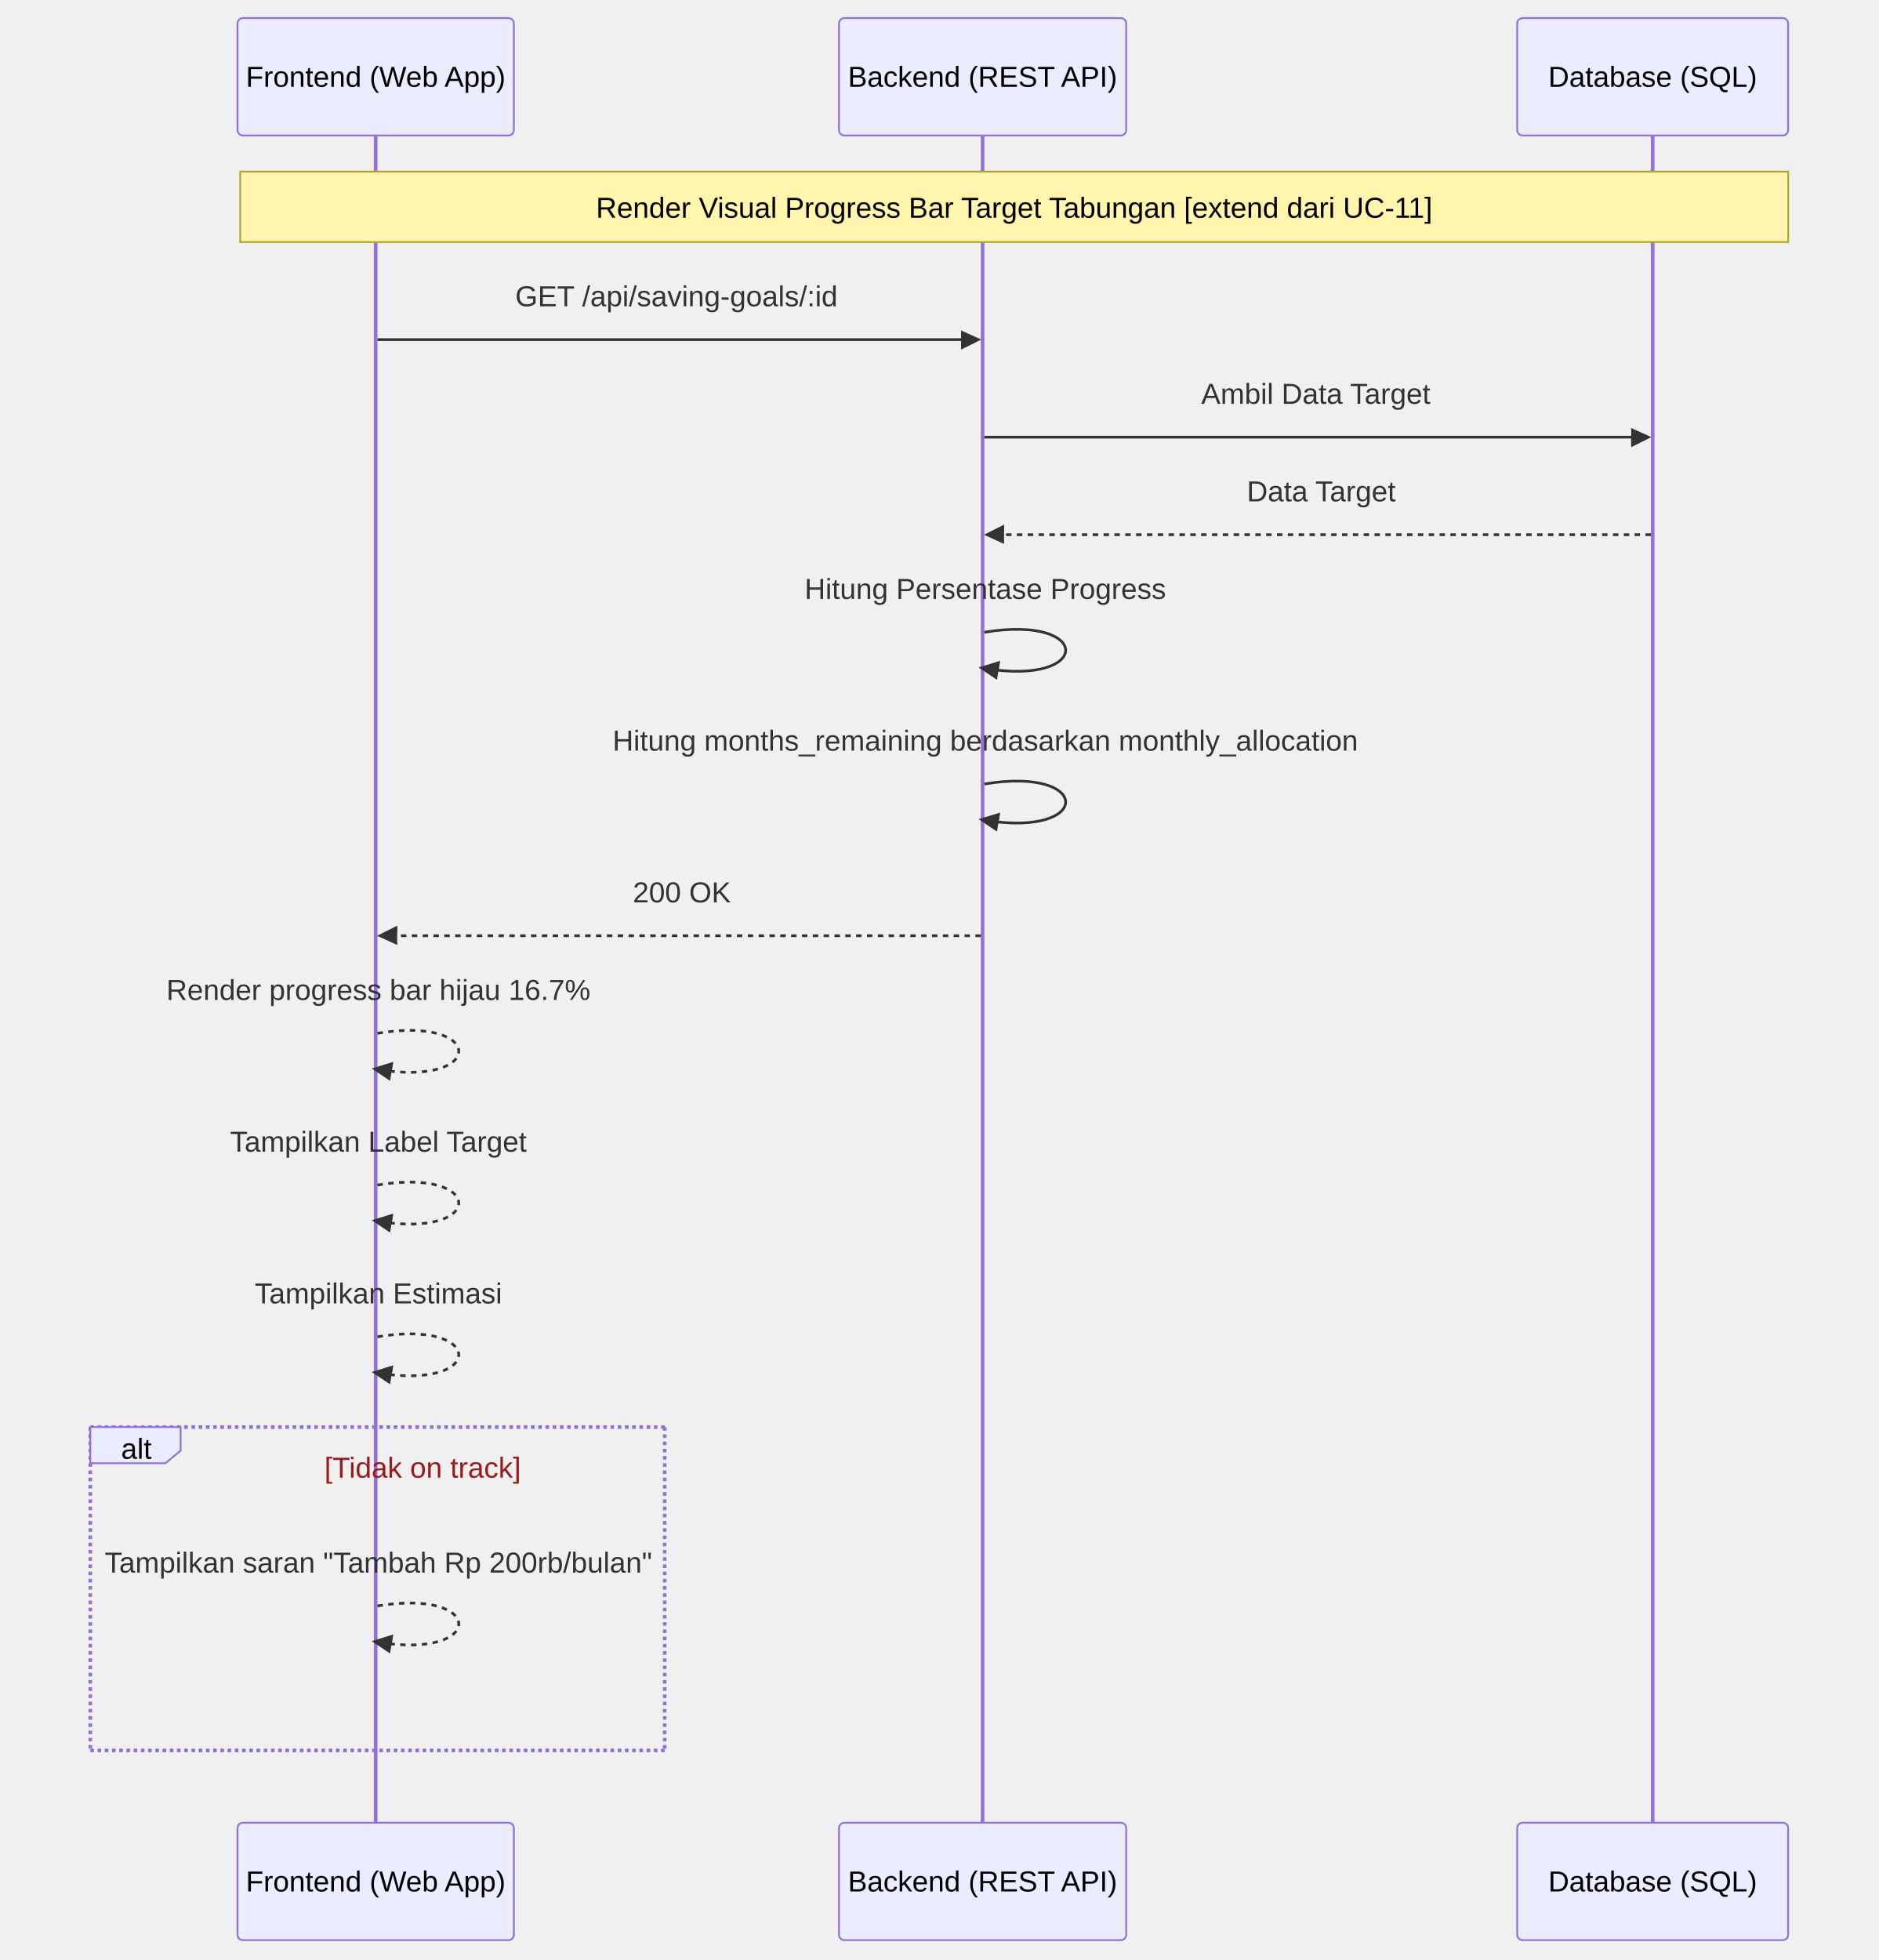
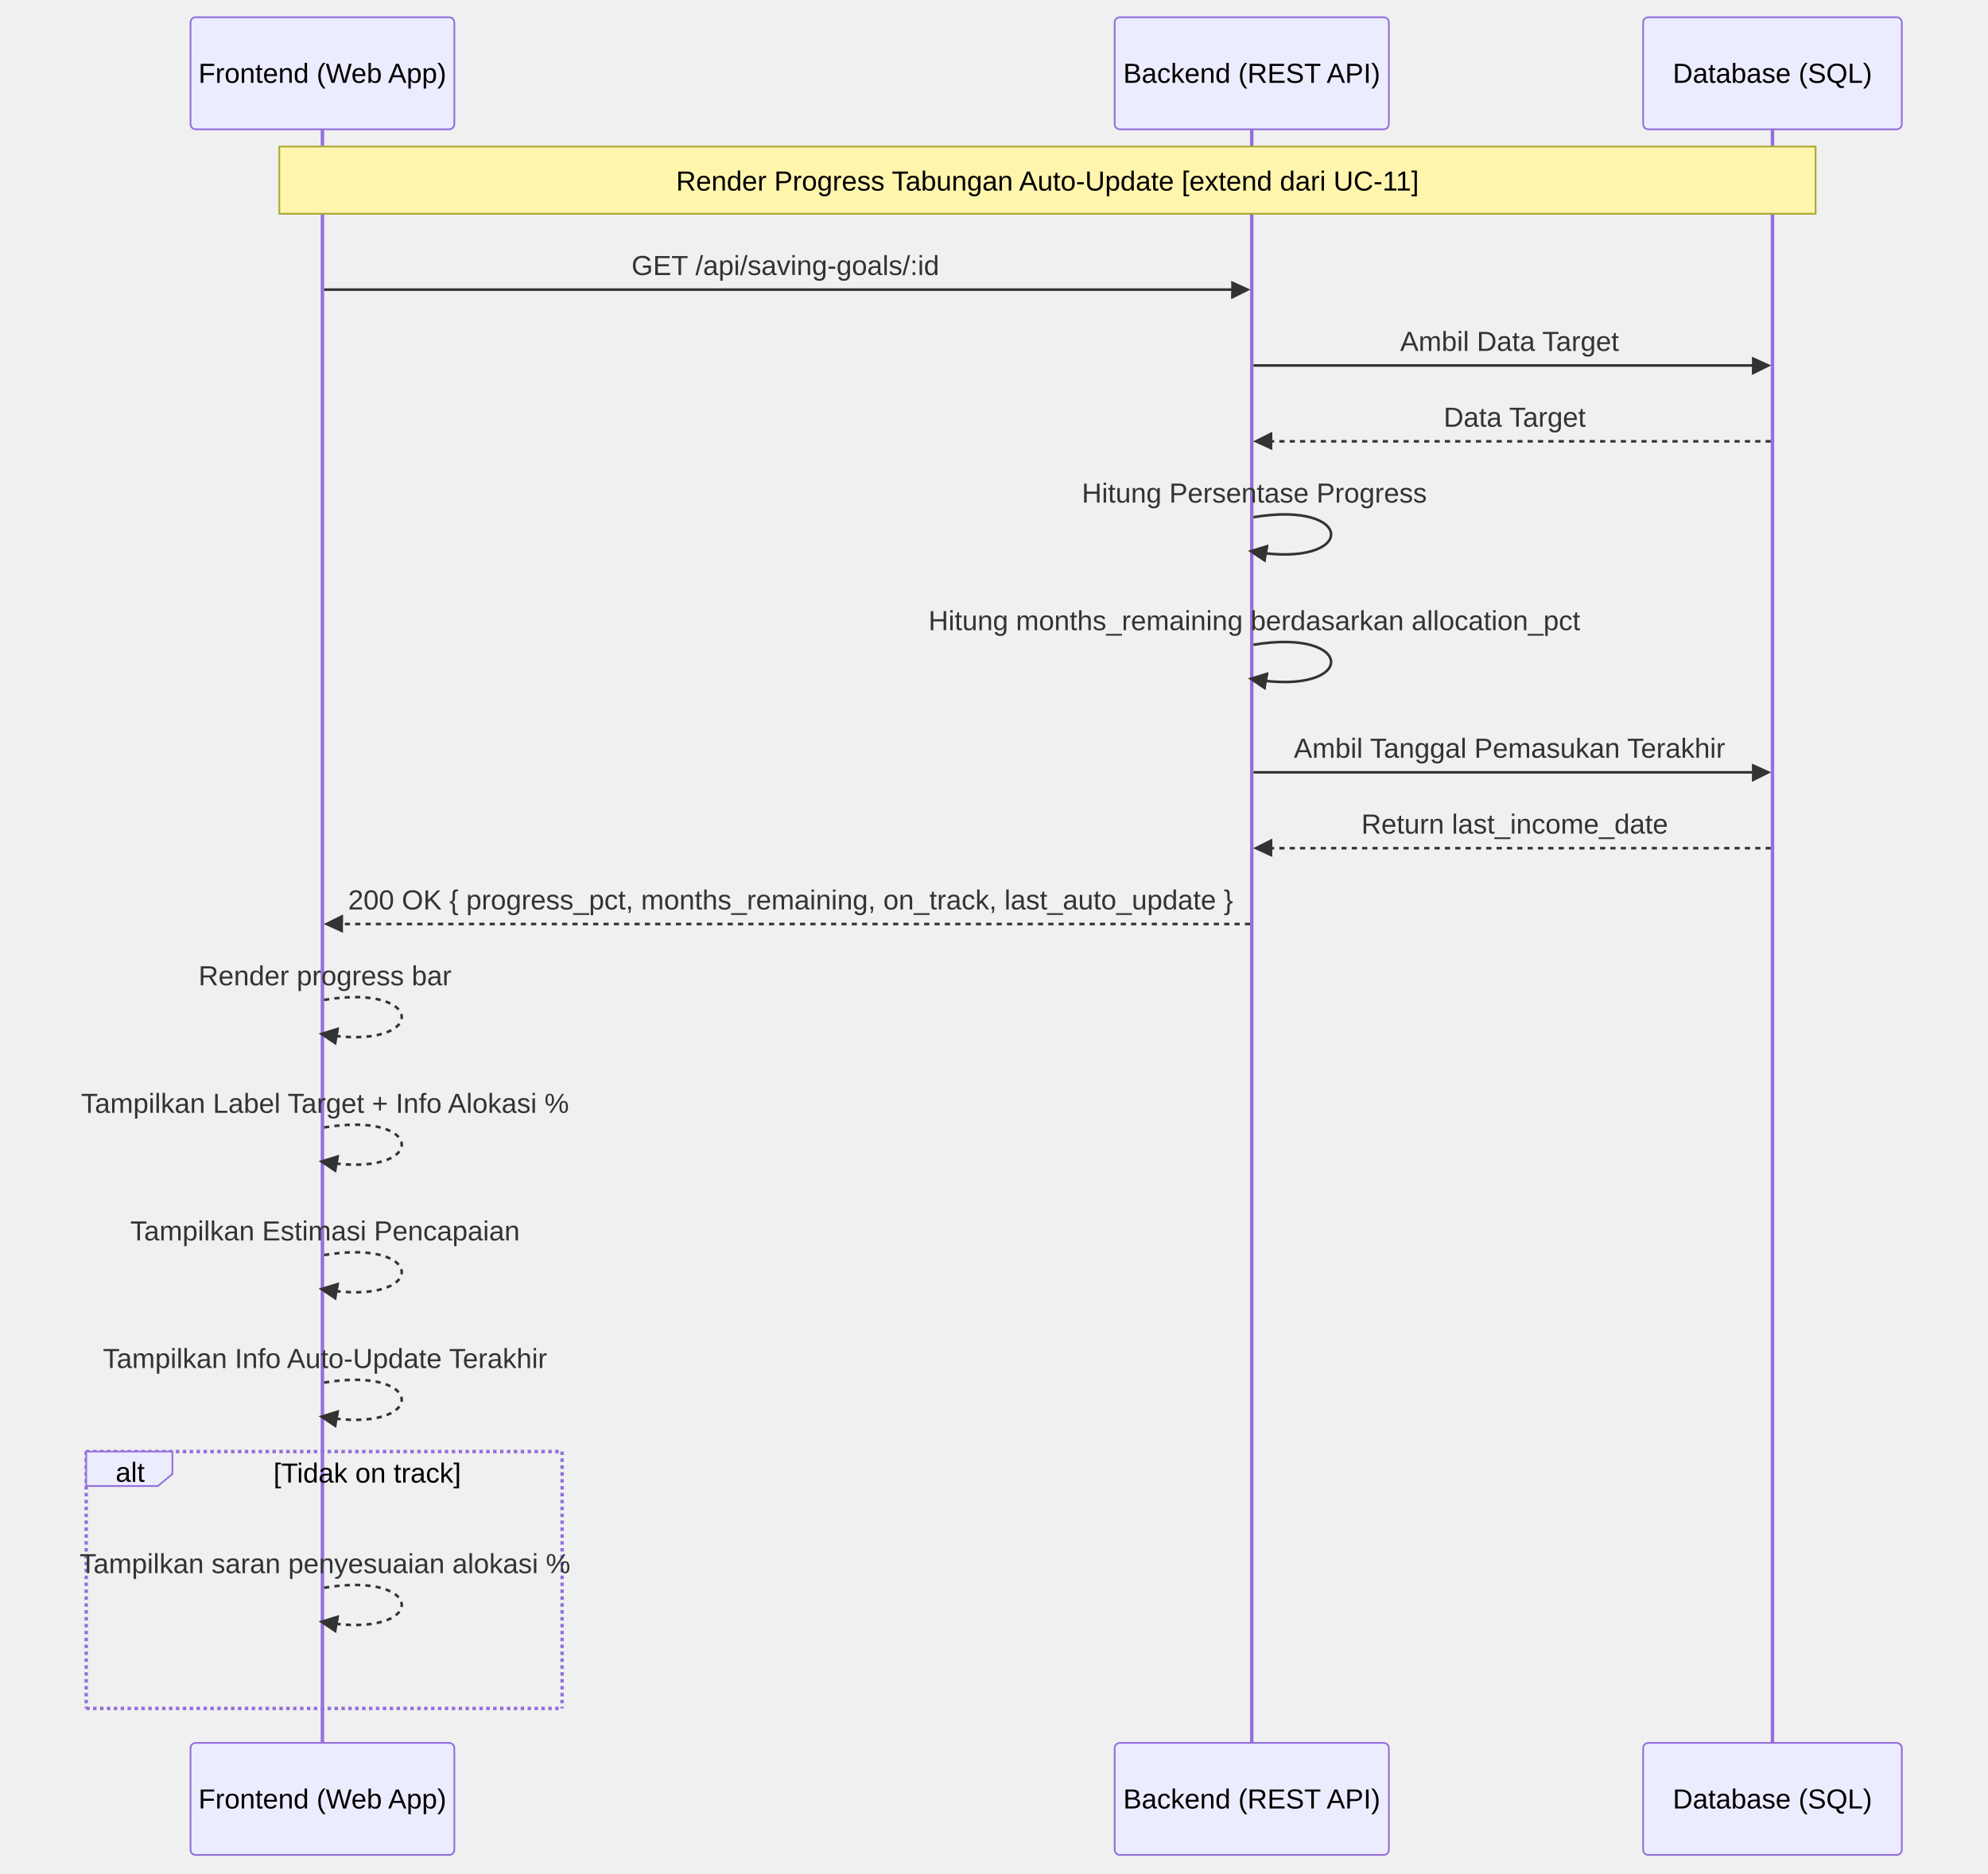
- <svg xmlns="http://www.w3.org/2000/svg" id="my-svg" width="1040" style="max-width: 1040px; background-color: transparent;" viewBox="-131.5 -10 1040 1085" role="graphics-document document" aria-roledescription="sequence">
+ <svg xmlns="http://www.w3.org/2000/svg" id="my-svg" width="100%" style="max-width: 1153px; background-color: transparent;" viewBox="-110.5 -10 1153 1087" role="graphics-document document" aria-roledescription="sequence">
  <g>
-     <rect x="708.5" y="999" fill="#eaeaea" stroke="#666" width="150" height="65" name="DB" rx="3" ry="3" class="actor actor-bottom" />
-     <text x="783.5" y="1031.5" dominant-baseline="central" alignment-baseline="central" class="actor actor-box" style="text-anchor: middle; font-size: 16px; font-weight: 400;">
-       <tspan x="783.5" dy="0">Database (SQL)</tspan>
+     <rect x="842.5" y="1001" fill="#eaeaea" stroke="#666" width="150" height="65" name="DB" rx="3" ry="3" class="actor actor-bottom" />
+     <text x="917.5" y="1033.5" dominant-baseline="central" alignment-baseline="central" class="actor actor-box" style="text-anchor: middle; font-size: 16px; font-weight: 400;">
+       <tspan x="917.5" dy="0">Database (SQL)</tspan>
    </text>
  </g>
  <g>
-     <rect x="333" y="999" fill="#eaeaea" stroke="#666" width="159" height="65" name="Server" rx="3" ry="3" class="actor actor-bottom" />
-     <text x="412.5" y="1031.5" dominant-baseline="central" alignment-baseline="central" class="actor actor-box" style="text-anchor: middle; font-size: 16px; font-weight: 400;">
-       <tspan x="412.5" dy="0">Backend (REST API)</tspan>
+     <rect x="536" y="1001" fill="#eaeaea" stroke="#666" width="159" height="65" name="Server" rx="3" ry="3" class="actor actor-bottom" />
+     <text x="615.5" y="1033.5" dominant-baseline="central" alignment-baseline="central" class="actor actor-box" style="text-anchor: middle; font-size: 16px; font-weight: 400;">
+       <tspan x="615.5" dy="0">Backend (REST API)</tspan>
    </text>
  </g>
  <g>
-     <rect x="0" y="999" fill="#eaeaea" stroke="#666" width="153" height="65" name="UI" rx="3" ry="3" class="actor actor-bottom" />
-     <text x="76.5" y="1031.5" dominant-baseline="central" alignment-baseline="central" class="actor actor-box" style="text-anchor: middle; font-size: 16px; font-weight: 400;">
+     <rect x="0" y="1001" fill="#eaeaea" stroke="#666" width="153" height="65" name="UI" rx="3" ry="3" class="actor actor-bottom" />
+     <text x="76.5" y="1033.5" dominant-baseline="central" alignment-baseline="central" class="actor actor-box" style="text-anchor: middle; font-size: 16px; font-weight: 400;">
      <tspan x="76.5" dy="0">Frontend (Web App)</tspan>
    </text>
  </g>
  <g>
-     <line id="actor2" x1="783.5" y1="65" x2="783.5" y2="999" class="actor-line 200" stroke-width="0.5px" stroke="#999" name="DB" data-et="life-line" data-id="DB" />
+     <line id="actor2" x1="917.5" y1="65" x2="917.5" y2="1001" class="actor-line 200" stroke-width="0.5px" stroke="#999" name="DB" data-et="life-line" data-id="DB" />
    <g id="root-2" data-et="participant" data-type="participant" data-id="DB">
-       <rect x="708.5" y="0" fill="#eaeaea" stroke="#666" width="150" height="65" name="DB" rx="3" ry="3" class="actor actor-top" />
-       <text x="783.5" y="32.5" dominant-baseline="central" alignment-baseline="central" class="actor actor-box" style="text-anchor: middle; font-size: 16px; font-weight: 400;">
-         <tspan x="783.5" dy="0">Database (SQL)</tspan>
+       <rect x="842.5" y="0" fill="#eaeaea" stroke="#666" width="150" height="65" name="DB" rx="3" ry="3" class="actor actor-top" />
+       <text x="917.5" y="32.5" dominant-baseline="central" alignment-baseline="central" class="actor actor-box" style="text-anchor: middle; font-size: 16px; font-weight: 400;">
+         <tspan x="917.5" dy="0">Database (SQL)</tspan>
      </text>
    </g>
  </g>
  <g>
-     <line id="actor1" x1="412.5" y1="65" x2="412.5" y2="999" class="actor-line 200" stroke-width="0.5px" stroke="#999" name="Server" data-et="life-line" data-id="Server" />
+     <line id="actor1" x1="615.5" y1="65" x2="615.5" y2="1001" class="actor-line 200" stroke-width="0.5px" stroke="#999" name="Server" data-et="life-line" data-id="Server" />
    <g id="root-1" data-et="participant" data-type="participant" data-id="Server">
-       <rect x="333" y="0" fill="#eaeaea" stroke="#666" width="159" height="65" name="Server" rx="3" ry="3" class="actor actor-top" />
-       <text x="412.5" y="32.5" dominant-baseline="central" alignment-baseline="central" class="actor actor-box" style="text-anchor: middle; font-size: 16px; font-weight: 400;">
-         <tspan x="412.5" dy="0">Backend (REST API)</tspan>
+       <rect x="536" y="0" fill="#eaeaea" stroke="#666" width="159" height="65" name="Server" rx="3" ry="3" class="actor actor-top" />
+       <text x="615.5" y="32.5" dominant-baseline="central" alignment-baseline="central" class="actor actor-box" style="text-anchor: middle; font-size: 16px; font-weight: 400;">
+         <tspan x="615.5" dy="0">Backend (REST API)</tspan>
      </text>
    </g>
  </g>
  <g>
-     <line id="actor0" x1="76.5" y1="65" x2="76.5" y2="999" class="actor-line 200" stroke-width="0.5px" stroke="#999" name="UI" data-et="life-line" data-id="UI" />
+     <line id="actor0" x1="76.5" y1="65" x2="76.5" y2="1001" class="actor-line 200" stroke-width="0.5px" stroke="#999" name="UI" data-et="life-line" data-id="UI" />
    <g id="root-0" data-et="participant" data-type="participant" data-id="UI">
      <rect x="0" y="0" fill="#eaeaea" stroke="#666" width="153" height="65" name="UI" rx="3" ry="3" class="actor actor-top" />
      <text x="76.5" y="32.5" dominant-baseline="central" alignment-baseline="central" class="actor actor-box" style="text-anchor: middle; font-size: 16px; font-weight: 400;">
        <tspan x="76.5" dy="0">Frontend (Web App)</tspan>
      </text>
    </g>
  </g>
-   <style>#my-svg{font-family:"trebuchet ms",verdana,arial,sans-serif;font-size:16px;fill:#333;}@keyframes edge-animation-frame{from{stroke-dashoffset:0;}}@keyframes dash{to{stroke-dashoffset:0;}}#my-svg .edge-animation-slow{stroke-dasharray:9,5!important;stroke-dashoffset:900;animation:dash 50s linear infinite;stroke-linecap:round;}#my-svg .edge-animation-fast{stroke-dasharray:9,5!important;stroke-dashoffset:900;animation:dash 20s linear infinite;stroke-linecap:round;}#my-svg .error-icon{fill:#552222;}#my-svg .error-text{fill:#552222;stroke:#552222;}#my-svg .edge-thickness-normal{stroke-width:1px;}#my-svg .edge-thickness-thick{stroke-width:3.5px;}#my-svg .edge-pattern-solid{stroke-dasharray:0;}#my-svg .edge-thickness-invisible{stroke-width:0;fill:none;}#my-svg .edge-pattern-dashed{stroke-dasharray:3;}#my-svg .edge-pattern-dotted{stroke-dasharray:2;}#my-svg .marker{fill:#333333;stroke:#333333;}#my-svg .marker.cross{stroke:#333333;}#my-svg svg{font-family:"trebuchet ms",verdana,arial,sans-serif;font-size:16px;}#my-svg p{margin:0;}#my-svg .actor{stroke:#9370DB;fill:#ECECFF;stroke-width:1;}#my-svg rect.actor.outer-path[data-look="neo"]{filter:drop-shadow(1px 2px 2px rgba(185, 185, 185, 1));}#my-svg rect.note[data-look="neo"]{stroke:#aaaa33;fill:#fff5ad;filter:drop-shadow(1px 2px 2px rgba(185, 185, 185, 1));}#my-svg text.actor&gt;tspan{fill:black;stroke:none;}#my-svg .actor-line{stroke:#9370DB;}#my-svg .innerArc{stroke-width:1.5;stroke-dasharray:none;}#my-svg .messageLine0{stroke-width:1.5;stroke-dasharray:none;stroke:#333;}#my-svg .messageLine1{stroke-width:1.5;stroke-dasharray:2,2;stroke:#333;}#my-svg [id$="-arrowhead"] path{fill:#333;stroke:#333;}#my-svg .sequenceNumber{fill:white;}#my-svg [id$="-sequencenumber"]{fill:#333;}#my-svg [id$="-crosshead"] path{fill:#333;stroke:#333;}#my-svg .messageText{fill:#333;stroke:none;}#my-svg .labelBox{stroke:#9370DB;fill:#ECECFF;filter:none;}#my-svg .labelText,#my-svg .labelText&gt;tspan{fill:black;stroke:none;}#my-svg .loopText,#my-svg .loopText&gt;tspan{fill:#991b1b;stroke:none;}#my-svg .loopLine{stroke-width:2px;stroke-dasharray:2,2;stroke:#9370DB;fill:#9370DB;}#my-svg .note{stroke:#aaaa33;fill:#fff5ad;}#my-svg .noteText,#my-svg .noteText&gt;tspan{fill:black;stroke:none;font-weight:normal;}#my-svg .activation0{fill:#f4f4f4;stroke:#666;}#my-svg .activation1{fill:#f4f4f4;stroke:#666;}#my-svg .activation2{fill:#f4f4f4;stroke:#666;}#my-svg .actorPopupMenu{position:absolute;}#my-svg .actorPopupMenuPanel{position:absolute;fill:#ECECFF;box-shadow:0px 8px 16px 0px rgba(0,0,0,0.2);filter:drop-shadow(3px 5px 2px rgb(0 0 0 / 0.4));}#my-svg .actor-man circle,#my-svg line{fill:#ECECFF;stroke-width:2px;}#my-svg g rect.rect{filter:drop-shadow(1px 2px 2px rgba(185, 185, 185, 1));stroke:#9370DB;}#my-svg .node .neo-node{stroke:#9370DB;}#my-svg [data-look="neo"].node rect,#my-svg [data-look="neo"].cluster rect,#my-svg [data-look="neo"].node polygon{stroke:#9370DB;filter:drop-shadow(1px 2px 2px rgba(185, 185, 185, 1));}#my-svg [data-look="neo"].node path{stroke:#9370DB;stroke-width:1px;}#my-svg [data-look="neo"].node .outer-path{filter:drop-shadow(1px 2px 2px rgba(185, 185, 185, 1));}#my-svg [data-look="neo"].node .neo-line path{stroke:#9370DB;filter:none;}#my-svg [data-look="neo"].node circle{stroke:#9370DB;filter:drop-shadow(1px 2px 2px rgba(185, 185, 185, 1));}#my-svg [data-look="neo"].node circle .state-start{fill:#000000;}#my-svg [data-look="neo"].icon-shape .icon{fill:#9370DB;filter:drop-shadow(1px 2px 2px rgba(185, 185, 185, 1));}#my-svg [data-look="neo"].icon-shape .icon-neo path{stroke:#9370DB;filter:drop-shadow(1px 2px 2px rgba(185, 185, 185, 1));}#my-svg :root{--mermaid-font-family:"trebuchet ms",verdana,arial,sans-serif;}</style>
+   <style>#my-svg{font-family:"trebuchet ms",verdana,arial,sans-serif;font-size:16px;fill:#333;}@keyframes edge-animation-frame{from{stroke-dashoffset:0;}}@keyframes dash{to{stroke-dashoffset:0;}}#my-svg .edge-animation-slow{stroke-dasharray:9,5!important;stroke-dashoffset:900;animation:dash 50s linear infinite;stroke-linecap:round;}#my-svg .edge-animation-fast{stroke-dasharray:9,5!important;stroke-dashoffset:900;animation:dash 20s linear infinite;stroke-linecap:round;}#my-svg .error-icon{fill:#552222;}#my-svg .error-text{fill:#552222;stroke:#552222;}#my-svg .edge-thickness-normal{stroke-width:1px;}#my-svg .edge-thickness-thick{stroke-width:3.5px;}#my-svg .edge-pattern-solid{stroke-dasharray:0;}#my-svg .edge-thickness-invisible{stroke-width:0;fill:none;}#my-svg .edge-pattern-dashed{stroke-dasharray:3;}#my-svg .edge-pattern-dotted{stroke-dasharray:2;}#my-svg .marker{fill:#333333;stroke:#333333;}#my-svg .marker.cross{stroke:#333333;}#my-svg svg{font-family:"trebuchet ms",verdana,arial,sans-serif;font-size:16px;}#my-svg p{margin:0;}#my-svg .actor{stroke:#9370DB;fill:#ECECFF;stroke-width:1;}#my-svg rect.actor.outer-path[data-look="neo"]{filter:drop-shadow(1px 2px 2px rgba(185, 185, 185, 1));}#my-svg rect.note[data-look="neo"]{stroke:#aaaa33;fill:#fff5ad;filter:drop-shadow(1px 2px 2px rgba(185, 185, 185, 1));}#my-svg text.actor&gt;tspan{fill:black;stroke:none;}#my-svg .actor-line{stroke:#9370DB;}#my-svg .innerArc{stroke-width:1.5;stroke-dasharray:none;}#my-svg .messageLine0{stroke-width:1.5;stroke-dasharray:none;stroke:#333;}#my-svg .messageLine1{stroke-width:1.5;stroke-dasharray:2,2;stroke:#333;}#my-svg [id$="-arrowhead"] path{fill:#333;stroke:#333;}#my-svg .sequenceNumber{fill:white;}#my-svg [id$="-sequencenumber"]{fill:#333;}#my-svg [id$="-crosshead"] path{fill:#333;stroke:#333;}#my-svg .messageText{fill:#333;stroke:none;}#my-svg .labelBox{stroke:#9370DB;fill:#ECECFF;filter:none;}#my-svg .labelText,#my-svg .labelText&gt;tspan{fill:black;stroke:none;}#my-svg .loopText,#my-svg .loopText&gt;tspan{fill:black;stroke:none;}#my-svg .loopLine{stroke-width:2px;stroke-dasharray:2,2;stroke:#9370DB;fill:#9370DB;}#my-svg .note{stroke:#aaaa33;fill:#fff5ad;}#my-svg .noteText,#my-svg .noteText&gt;tspan{fill:black;stroke:none;font-weight:normal;}#my-svg .activation0{fill:#f4f4f4;stroke:#666;}#my-svg .activation1{fill:#f4f4f4;stroke:#666;}#my-svg .activation2{fill:#f4f4f4;stroke:#666;}#my-svg .actorPopupMenu{position:absolute;}#my-svg .actorPopupMenuPanel{position:absolute;fill:#ECECFF;box-shadow:0px 8px 16px 0px rgba(0,0,0,0.2);filter:drop-shadow(3px 5px 2px rgb(0 0 0 / 0.4));}#my-svg .actor-man circle,#my-svg line{fill:#ECECFF;stroke-width:2px;}#my-svg g rect.rect{filter:drop-shadow(1px 2px 2px rgba(185, 185, 185, 1));stroke:#9370DB;}#my-svg .node .neo-node{stroke:#9370DB;}#my-svg [data-look="neo"].node rect,#my-svg [data-look="neo"].cluster rect,#my-svg [data-look="neo"].node polygon{stroke:#9370DB;filter:drop-shadow(1px 2px 2px rgba(185, 185, 185, 1));}#my-svg [data-look="neo"].node path{stroke:#9370DB;stroke-width:1px;}#my-svg [data-look="neo"].node .outer-path{filter:drop-shadow(1px 2px 2px rgba(185, 185, 185, 1));}#my-svg [data-look="neo"].node .neo-line path{stroke:#9370DB;filter:none;}#my-svg [data-look="neo"].node circle{stroke:#9370DB;filter:drop-shadow(1px 2px 2px rgba(185, 185, 185, 1));}#my-svg [data-look="neo"].node circle .state-start{fill:#000000;}#my-svg [data-look="neo"].icon-shape .icon{fill:#9370DB;filter:drop-shadow(1px 2px 2px rgba(185, 185, 185, 1));}#my-svg [data-look="neo"].icon-shape .icon-neo path{stroke:#9370DB;filter:drop-shadow(1px 2px 2px rgba(185, 185, 185, 1));}#my-svg :root{--mermaid-font-family:"trebuchet ms",verdana,arial,sans-serif;}</style>
  <g />
  <defs>
    <symbol id="my-svg-computer" width="24" height="24">
      <path transform="scale(.5)" d="M2 2v13h20v-13h-20zm18 11h-16v-9h16v9zm-10.228 6l.466-1h3.524l.467 1h-4.457zm14.228 3h-24l2-6h2.104l-1.33 4h18.45l-1.297-4h2.073l2 6zm-5-10h-14v-7h14v7z" />
    </symbol>
  </defs>
  <defs>
    <symbol id="my-svg-database" fill-rule="evenodd" clip-rule="evenodd">
      <path transform="scale(.5)" d="M12.258.001l.256.004.255.005.253.008.251.01.249.012.247.015.246.016.242.019.241.02.239.023.236.024.233.027.231.028.229.031.225.032.223.034.22.036.217.038.214.04.211.041.208.043.205.045.201.046.198.048.194.05.191.051.187.053.183.054.18.056.175.057.172.059.168.06.163.061.16.063.155.064.15.066.074.033.073.033.071.034.07.034.069.035.068.035.067.035.066.035.064.036.064.036.062.036.06.036.06.037.058.037.058.037.055.038.055.038.053.038.052.038.051.039.05.039.048.039.047.039.045.04.044.04.043.04.041.04.04.041.039.041.037.041.036.041.034.041.033.042.032.042.03.042.029.042.027.042.026.043.024.043.023.043.021.043.02.043.018.044.017.043.015.044.013.044.012.044.011.045.009.044.007.045.006.045.004.045.002.045.001.045v17l-.001.045-.002.045-.004.045-.006.045-.007.045-.009.044-.011.045-.012.044-.013.044-.015.044-.017.043-.018.044-.02.043-.021.043-.023.043-.024.043-.026.043-.027.042-.029.042-.03.042-.032.042-.033.042-.034.041-.036.041-.037.041-.039.041-.04.041-.041.04-.043.04-.044.04-.045.04-.047.039-.048.039-.05.039-.051.039-.052.038-.053.038-.055.038-.055.038-.058.037-.058.037-.06.037-.06.036-.062.036-.064.036-.064.036-.066.035-.067.035-.068.035-.069.035-.07.034-.071.034-.073.033-.074.033-.15.066-.155.064-.16.063-.163.061-.168.06-.172.059-.175.057-.18.056-.183.054-.187.053-.191.051-.194.05-.198.048-.201.046-.205.045-.208.043-.211.041-.214.04-.217.038-.22.036-.223.034-.225.032-.229.031-.231.028-.233.027-.236.024-.239.023-.241.02-.242.019-.246.016-.247.015-.249.012-.251.01-.253.008-.255.005-.256.004-.258.001-.258-.001-.256-.004-.255-.005-.253-.008-.251-.01-.249-.012-.247-.015-.245-.016-.243-.019-.241-.02-.238-.023-.236-.024-.234-.027-.231-.028-.228-.031-.226-.032-.223-.034-.22-.036-.217-.038-.214-.04-.211-.041-.208-.043-.204-.045-.201-.046-.198-.048-.195-.05-.19-.051-.187-.053-.184-.054-.179-.056-.176-.057-.172-.059-.167-.06-.164-.061-.159-.063-.155-.064-.151-.066-.074-.033-.072-.033-.072-.034-.07-.034-.069-.035-.068-.035-.067-.035-.066-.035-.064-.036-.063-.036-.062-.036-.061-.036-.06-.037-.058-.037-.057-.037-.056-.038-.055-.038-.053-.038-.052-.038-.051-.039-.049-.039-.049-.039-.046-.039-.046-.04-.044-.04-.043-.04-.041-.04-.04-.041-.039-.041-.037-.041-.036-.041-.034-.041-.033-.042-.032-.042-.03-.042-.029-.042-.027-.042-.026-.043-.024-.043-.023-.043-.021-.043-.02-.043-.018-.044-.017-.043-.015-.044-.013-.044-.012-.044-.011-.045-.009-.044-.007-.045-.006-.045-.004-.045-.002-.045-.001-.045v-17l.001-.045.002-.045.004-.045.006-.045.007-.045.009-.044.011-.045.012-.044.013-.044.015-.044.017-.043.018-.044.02-.043.021-.043.023-.043.024-.043.026-.043.027-.042.029-.042.03-.042.032-.042.033-.042.034-.041.036-.041.037-.041.039-.041.04-.041.041-.04.043-.04.044-.04.046-.04.046-.039.049-.039.049-.039.051-.039.052-.038.053-.038.055-.038.056-.038.057-.037.058-.037.06-.037.061-.036.062-.036.063-.036.064-.036.066-.035.067-.035.068-.035.069-.035.07-.034.072-.034.072-.033.074-.033.151-.066.155-.064.159-.063.164-.061.167-.06.172-.059.176-.057.179-.056.184-.054.187-.053.19-.051.195-.05.198-.048.201-.046.204-.045.208-.043.211-.041.214-.04.217-.038.22-.036.223-.034.226-.032.228-.031.231-.028.234-.027.236-.024.238-.023.241-.02.243-.019.245-.016.247-.015.249-.012.251-.01.253-.008.255-.005.256-.004.258-.001.258.001zm-9.258 20.499v.01l.001.021.003.021.004.022.005.021.006.022.007.022.009.023.01.022.011.023.012.023.013.023.015.023.016.024.017.023.018.024.019.024.021.024.022.025.023.024.024.025.052.049.056.05.061.051.066.051.07.051.075.051.079.052.084.052.088.052.092.052.097.052.102.051.105.052.11.052.114.051.119.051.123.051.127.05.131.05.135.05.139.048.144.049.147.047.152.047.155.047.16.045.163.045.167.043.171.043.176.041.178.041.183.039.187.039.19.037.194.035.197.035.202.033.204.031.209.03.212.029.216.027.219.025.222.024.226.021.23.02.233.018.236.016.24.015.243.012.246.01.249.008.253.005.256.004.259.001.26-.001.257-.004.254-.005.25-.008.247-.011.244-.012.241-.014.237-.016.233-.018.231-.021.226-.021.224-.024.22-.026.216-.027.212-.028.21-.031.205-.031.202-.034.198-.034.194-.036.191-.037.187-.039.183-.04.179-.04.175-.042.172-.043.168-.044.163-.045.16-.046.155-.046.152-.047.148-.048.143-.049.139-.049.136-.05.131-.05.126-.05.123-.051.118-.052.114-.051.11-.052.106-.052.101-.052.096-.052.092-.052.088-.053.083-.051.079-.052.074-.052.07-.051.065-.051.06-.051.056-.05.051-.05.023-.024.023-.025.021-.024.02-.024.019-.024.018-.024.017-.024.015-.023.014-.024.013-.023.012-.023.01-.023.01-.022.008-.022.006-.022.006-.022.004-.022.004-.021.001-.021.001-.021v-4.127l-.077.055-.08.053-.083.054-.085.053-.087.052-.09.052-.093.051-.095.05-.097.05-.1.049-.102.049-.105.048-.106.047-.109.047-.111.046-.114.045-.115.045-.118.044-.12.043-.122.042-.124.042-.126.041-.128.04-.13.04-.132.038-.134.038-.135.037-.138.037-.139.035-.142.035-.143.034-.144.033-.147.032-.148.031-.15.03-.151.03-.153.029-.154.027-.156.027-.158.026-.159.025-.161.024-.162.023-.163.022-.165.021-.166.02-.167.019-.169.018-.169.017-.171.016-.173.015-.173.014-.175.013-.175.012-.177.011-.178.01-.179.008-.179.008-.181.006-.182.005-.182.004-.184.003-.184.002h-.37l-.184-.002-.184-.003-.182-.004-.182-.005-.181-.006-.179-.008-.179-.008-.178-.01-.176-.011-.176-.012-.175-.013-.173-.014-.172-.015-.171-.016-.17-.017-.169-.018-.167-.019-.166-.02-.165-.021-.163-.022-.162-.023-.161-.024-.159-.025-.157-.026-.156-.027-.155-.027-.153-.029-.151-.03-.15-.03-.148-.031-.146-.032-.145-.033-.143-.034-.141-.035-.14-.035-.137-.037-.136-.037-.134-.038-.132-.038-.13-.04-.128-.04-.126-.041-.124-.042-.122-.042-.12-.044-.117-.043-.116-.045-.113-.045-.112-.046-.109-.047-.106-.047-.105-.048-.102-.049-.1-.049-.097-.05-.095-.05-.093-.052-.09-.051-.087-.052-.085-.053-.083-.054-.08-.054-.077-.054v4.127zm0-5.654v.011l.001.021.003.021.004.021.005.022.006.022.007.022.009.022.01.022.011.023.012.023.013.023.015.024.016.023.017.024.018.024.019.024.021.024.022.024.023.025.024.024.052.05.056.05.061.05.066.051.07.051.075.052.079.051.084.052.088.052.092.052.097.052.102.052.105.052.11.051.114.051.119.052.123.05.127.051.131.05.135.049.139.049.144.048.147.048.152.047.155.046.16.045.163.045.167.044.171.042.176.042.178.04.183.04.187.038.19.037.194.036.197.034.202.033.204.032.209.03.212.028.216.027.219.025.222.024.226.022.23.02.233.018.236.016.24.014.243.012.246.01.249.008.253.006.256.003.259.001.26-.001.257-.003.254-.006.25-.008.247-.01.244-.012.241-.015.237-.016.233-.018.231-.02.226-.022.224-.024.22-.025.216-.027.212-.029.21-.03.205-.032.202-.033.198-.035.194-.036.191-.037.187-.039.183-.039.179-.041.175-.042.172-.043.168-.044.163-.045.16-.045.155-.047.152-.047.148-.048.143-.048.139-.05.136-.049.131-.05.126-.051.123-.051.118-.051.114-.052.11-.052.106-.052.101-.052.096-.052.092-.052.088-.052.083-.052.079-.052.074-.051.07-.052.065-.051.06-.05.056-.051.051-.049.023-.025.023-.024.021-.025.02-.024.019-.024.018-.024.017-.024.015-.023.014-.023.013-.024.012-.022.01-.023.01-.023.008-.022.006-.022.006-.022.004-.021.004-.022.001-.021.001-.021v-4.139l-.077.054-.08.054-.083.054-.085.052-.087.053-.09.051-.093.051-.095.051-.097.05-.1.049-.102.049-.105.048-.106.047-.109.047-.111.046-.114.045-.115.044-.118.044-.12.044-.122.042-.124.042-.126.041-.128.04-.13.039-.132.039-.134.038-.135.037-.138.036-.139.036-.142.035-.143.033-.144.033-.147.033-.148.031-.15.03-.151.03-.153.028-.154.028-.156.027-.158.026-.159.025-.161.024-.162.023-.163.022-.165.021-.166.02-.167.019-.169.018-.169.017-.171.016-.173.015-.173.014-.175.013-.175.012-.177.011-.178.009-.179.009-.179.007-.181.007-.182.005-.182.004-.184.003-.184.002h-.37l-.184-.002-.184-.003-.182-.004-.182-.005-.181-.007-.179-.007-.179-.009-.178-.009-.176-.011-.176-.012-.175-.013-.173-.014-.172-.015-.171-.016-.17-.017-.169-.018-.167-.019-.166-.02-.165-.021-.163-.022-.162-.023-.161-.024-.159-.025-.157-.026-.156-.027-.155-.028-.153-.028-.151-.03-.15-.03-.148-.031-.146-.033-.145-.033-.143-.033-.141-.035-.14-.036-.137-.036-.136-.037-.134-.038-.132-.039-.13-.039-.128-.04-.126-.041-.124-.042-.122-.043-.12-.043-.117-.044-.116-.044-.113-.046-.112-.046-.109-.046-.106-.047-.105-.048-.102-.049-.1-.049-.097-.05-.095-.051-.093-.051-.09-.051-.087-.053-.085-.052-.083-.054-.08-.054-.077-.054v4.139zm0-5.666v.011l.001.02.003.022.004.021.005.022.006.021.007.022.009.023.01.022.011.023.012.023.013.023.015.023.016.024.017.024.018.023.019.024.021.025.022.024.023.024.024.025.052.05.056.05.061.05.066.051.07.051.075.052.079.051.084.052.088.052.092.052.097.052.102.052.105.051.11.052.114.051.119.051.123.051.127.05.131.05.135.05.139.049.144.048.147.048.152.047.155.046.16.045.163.045.167.043.171.043.176.042.178.04.183.04.187.038.19.037.194.036.197.034.202.033.204.032.209.03.212.028.216.027.219.025.222.024.226.021.23.02.233.018.236.017.24.014.243.012.246.01.249.008.253.006.256.003.259.001.26-.001.257-.003.254-.006.25-.008.247-.01.244-.013.241-.014.237-.016.233-.018.231-.02.226-.022.224-.024.22-.025.216-.027.212-.029.21-.03.205-.032.202-.033.198-.035.194-.036.191-.037.187-.039.183-.039.179-.041.175-.042.172-.043.168-.044.163-.045.16-.045.155-.047.152-.047.148-.048.143-.049.139-.049.136-.049.131-.051.126-.05.123-.051.118-.052.114-.051.11-.052.106-.052.101-.052.096-.052.092-.052.088-.052.083-.052.079-.052.074-.052.07-.051.065-.051.06-.051.056-.05.051-.049.023-.025.023-.025.021-.024.02-.024.019-.024.018-.024.017-.024.015-.023.014-.024.013-.023.012-.023.01-.022.01-.023.008-.022.006-.022.006-.022.004-.022.004-.021.001-.021.001-.021v-4.153l-.077.054-.08.054-.083.053-.085.053-.087.053-.09.051-.093.051-.095.051-.097.05-.1.049-.102.048-.105.048-.106.048-.109.046-.111.046-.114.046-.115.044-.118.044-.12.043-.122.043-.124.042-.126.041-.128.04-.13.039-.132.039-.134.038-.135.037-.138.036-.139.036-.142.034-.143.034-.144.033-.147.032-.148.032-.15.03-.151.03-.153.028-.154.028-.156.027-.158.026-.159.024-.161.024-.162.023-.163.023-.165.021-.166.02-.167.019-.169.018-.169.017-.171.016-.173.015-.173.014-.175.013-.175.012-.177.01-.178.01-.179.009-.179.007-.181.006-.182.006-.182.004-.184.003-.184.001-.185.001-.185-.001-.184-.001-.184-.003-.182-.004-.182-.006-.181-.006-.179-.007-.179-.009-.178-.01-.176-.01-.176-.012-.175-.013-.173-.014-.172-.015-.171-.016-.17-.017-.169-.018-.167-.019-.166-.02-.165-.021-.163-.023-.162-.023-.161-.024-.159-.024-.157-.026-.156-.027-.155-.028-.153-.028-.151-.03-.15-.03-.148-.032-.146-.032-.145-.033-.143-.034-.141-.034-.14-.036-.137-.036-.136-.037-.134-.038-.132-.039-.13-.039-.128-.041-.126-.041-.124-.041-.122-.043-.12-.043-.117-.044-.116-.044-.113-.046-.112-.046-.109-.046-.106-.048-.105-.048-.102-.048-.1-.05-.097-.049-.095-.051-.093-.051-.09-.052-.087-.052-.085-.053-.083-.053-.08-.054-.077-.054v4.153zm8.74-8.179l-.257.004-.254.005-.25.008-.247.011-.244.012-.241.014-.237.016-.233.018-.231.021-.226.022-.224.023-.22.026-.216.027-.212.028-.21.031-.205.032-.202.033-.198.034-.194.036-.191.038-.187.038-.183.04-.179.041-.175.042-.172.043-.168.043-.163.045-.16.046-.155.046-.152.048-.148.048-.143.048-.139.049-.136.05-.131.05-.126.051-.123.051-.118.051-.114.052-.11.052-.106.052-.101.052-.096.052-.092.052-.088.052-.083.052-.079.052-.074.051-.07.052-.065.051-.06.05-.056.05-.051.05-.023.025-.023.024-.021.024-.02.025-.019.024-.018.024-.017.023-.015.024-.014.023-.013.023-.012.023-.01.023-.01.022-.008.022-.006.023-.006.021-.004.022-.004.021-.001.021-.001.021.001.021.001.021.004.021.004.022.006.021.006.023.008.022.01.022.01.023.012.023.013.023.014.023.015.024.017.023.018.024.019.024.02.025.021.024.023.024.023.025.051.05.056.05.06.05.065.051.07.052.074.051.079.052.083.052.088.052.092.052.096.052.101.052.106.052.11.052.114.052.118.051.123.051.126.051.131.05.136.05.139.049.143.048.148.048.152.048.155.046.16.046.163.045.168.043.172.043.175.042.179.041.183.04.187.038.191.038.194.036.198.034.202.033.205.032.21.031.212.028.216.027.22.026.224.023.226.022.231.021.233.018.237.016.241.014.244.012.247.011.25.008.254.005.257.004.26.001.26-.001.257-.004.254-.005.25-.008.247-.011.244-.012.241-.014.237-.016.233-.018.231-.021.226-.022.224-.023.22-.026.216-.027.212-.028.21-.031.205-.032.202-.033.198-.034.194-.036.191-.038.187-.038.183-.04.179-.041.175-.042.172-.043.168-.043.163-.045.16-.046.155-.046.152-.048.148-.048.143-.048.139-.049.136-.05.131-.05.126-.051.123-.051.118-.051.114-.052.11-.052.106-.052.101-.052.096-.052.092-.052.088-.052.083-.052.079-.052.074-.051.07-.052.065-.051.06-.05.056-.05.051-.05.023-.025.023-.024.021-.024.02-.025.019-.024.018-.024.017-.023.015-.024.014-.023.013-.023.012-.023.01-.023.01-.022.008-.022.006-.023.006-.021.004-.022.004-.021.001-.021.001-.021-.001-.021-.001-.021-.004-.021-.004-.022-.006-.021-.006-.023-.008-.022-.01-.022-.01-.023-.012-.023-.013-.023-.014-.023-.015-.024-.017-.023-.018-.024-.019-.024-.02-.025-.021-.024-.023-.024-.023-.025-.051-.05-.056-.05-.06-.05-.065-.051-.07-.052-.074-.051-.079-.052-.083-.052-.088-.052-.092-.052-.096-.052-.101-.052-.106-.052-.11-.052-.114-.052-.118-.051-.123-.051-.126-.051-.131-.05-.136-.05-.139-.049-.143-.048-.148-.048-.152-.048-.155-.046-.16-.046-.163-.045-.168-.043-.172-.043-.175-.042-.179-.041-.183-.04-.187-.038-.191-.038-.194-.036-.198-.034-.202-.033-.205-.032-.21-.031-.212-.028-.216-.027-.22-.026-.224-.023-.226-.022-.231-.021-.233-.018-.237-.016-.241-.014-.244-.012-.247-.011-.25-.008-.254-.005-.257-.004-.26-.001-.26.001z" />
    </symbol>
  </defs>
  <defs>
    <symbol id="my-svg-clock" width="24" height="24">
      <path transform="scale(.5)" d="M12 2c5.514 0 10 4.486 10 10s-4.486 10-10 10-10-4.486-10-10 4.486-10 10-10zm0-2c-6.627 0-12 5.373-12 12s5.373 12 12 12 12-5.373 12-12-5.373-12-12-12zm5.848 12.459c.202.038.202.333.001.372-1.907.361-6.045 1.111-6.547 1.111-.719 0-1.301-.582-1.301-1.301 0-.512.77-5.447 1.125-7.445.034-.192.312-.181.343.014l.985 6.238 5.394 1.011z" />
    </symbol>
  </defs>
  <defs>
    <marker id="my-svg-arrowhead" refX="7.9" refY="5" markerUnits="userSpaceOnUse" markerWidth="12" markerHeight="12" orient="auto-start-reverse">
      <path d="M -1 0 L 10 5 L 0 10 z" />
    </marker>
  </defs>
  <defs>
    <marker id="my-svg-crosshead" markerWidth="15" markerHeight="8" orient="auto" refX="4" refY="4.5">
      <path fill="none" stroke="#000000" stroke-width="1pt" d="M 1,2 L 6,7 M 6,2 L 1,7" style="stroke-dasharray: 0, 0;" />
    </marker>
  </defs>
  <defs>
    <marker id="my-svg-filled-head" refX="15.5" refY="7" markerWidth="20" markerHeight="28" orient="auto">
      <path d="M 18,7 L9,13 L14,7 L9,1 Z" />
    </marker>
  </defs>
  <defs>
    <marker id="my-svg-sequencenumber" refX="15" refY="15" markerWidth="60" markerHeight="40" orient="auto">
      <circle cx="15" cy="15" r="6" />
    </marker>
  </defs>
  <defs>
    <marker id="my-svg-solidTopArrowHead" refX="7.9" refY="7.25" markerUnits="userSpaceOnUse" markerWidth="12" markerHeight="12" orient="auto-start-reverse">
      <path d="M 0 0 L 10 8 L 0 8 z" />
    </marker>
  </defs>
  <defs>
    <marker id="my-svg-solidBottomArrowHead" refX="7.9" refY="0.75" markerUnits="userSpaceOnUse" markerWidth="12" markerHeight="12" orient="auto-start-reverse">
      <path d="M 0 0 L 10 0 L 0 8 z" />
    </marker>
  </defs>
  <defs>
    <marker id="my-svg-stickTopArrowHead" refX="7.5" refY="7" markerUnits="userSpaceOnUse" markerWidth="12" markerHeight="12" orient="auto-start-reverse">
      <path d="M 0 0 L 7 7" stroke="black" stroke-width="1.5" fill="none" />
    </marker>
  </defs>
  <defs>
    <marker id="my-svg-stickBottomArrowHead" refX="7.5" refY="0" markerUnits="userSpaceOnUse" markerWidth="12" markerHeight="12" orient="auto-start-reverse">
      <path d="M 0 7 L 7 0" stroke="black" stroke-width="1.5" fill="none" />
    </marker>
  </defs>
  <g data-et="note" data-id="i0">
-     <rect x="1.5" y="85" fill="#EDF2AE" stroke="#666" width="857" height="39" class="note" />
-     <text x="430" y="90" text-anchor="middle" dominant-baseline="middle" alignment-baseline="middle" class="noteText" dy="1em" style="font-size: 16px; font-weight: 400;">
-       <tspan x="430">Render Visual Progress Bar Target Tabungan [extend dari UC-11]</tspan>
+     <rect x="51.5" y="75" fill="#EDF2AE" stroke="#666" width="891" height="39" class="note" />
+     <text x="497" y="80" text-anchor="middle" dominant-baseline="middle" alignment-baseline="middle" class="noteText" dy="1em" style="font-size: 16px; font-weight: 400;">
+       <tspan x="497">Render Progress Tabungan Auto-Update [extend dari UC-11]</tspan>
    </text>
  </g>
-   <g data-et="control-structure" data-id="i12">
-     <line x1="-81.5" y1="780" x2="236.5" y2="780" class="loopLine" />
-     <line x1="236.5" y1="780" x2="236.5" y2="959" class="loopLine" />
-     <line x1="-81.5" y1="959" x2="236.5" y2="959" class="loopLine" />
-     <line x1="-81.5" y1="780" x2="-81.5" y2="959" class="loopLine" />
-     <polygon points="-81.5,780 -31.5,780 -31.5,793 -39.9,800 -81.5,800" class="labelBox" />
-     <text x="-56" y="793" text-anchor="middle" dominant-baseline="middle" alignment-baseline="middle" class="labelText" style="font-size: 16px; font-weight: 400;">alt</text>
-     <text x="102.5" y="808" text-anchor="middle" class="loopText" style="font-size: 16px; font-weight: 400;">
+   <g data-et="control-structure" data-id="i15">
+     <line x1="-60.5" y1="832" x2="215.5" y2="832" class="loopLine" />
+     <line x1="215.5" y1="832" x2="215.5" y2="981" class="loopLine" />
+     <line x1="-60.5" y1="981" x2="215.5" y2="981" class="loopLine" />
+     <line x1="-60.5" y1="832" x2="-60.5" y2="981" class="loopLine" />
+     <polygon points="-60.5,832 -10.5,832 -10.5,845 -18.9,852 -60.5,852" class="labelBox" />
+     <text x="-35" y="845" text-anchor="middle" dominant-baseline="middle" alignment-baseline="middle" class="labelText" style="font-size: 16px; font-weight: 400;">alt</text>
+     <text x="102.5" y="850" text-anchor="middle" class="loopText" style="font-size: 16px; font-weight: 400;">
      <tspan x="102.5">[Tidak on track]</tspan>
    </text>
  </g>
-   <text x="243" y="139" text-anchor="middle" dominant-baseline="middle" alignment-baseline="middle" class="messageText" dy="1em" style="font-size: 16px; font-weight: 400;">GET /api/saving-goals/:id</text>
-   <line x1="77.5" y1="178" x2="408.5" y2="178" class="messageLine0" data-et="message" data-id="i1" data-from="UI" data-to="Server" stroke-width="2" stroke="none" marker-end="url(#my-svg-arrowhead)" style="fill: none;" />
-   <text x="597" y="193" text-anchor="middle" dominant-baseline="middle" alignment-baseline="middle" class="messageText" dy="1em" style="font-size: 16px; font-weight: 400;">Ambil Data Target</text>
-   <line x1="413.5" y1="232" x2="779.5" y2="232" class="messageLine0" data-et="message" data-id="i2" data-from="Server" data-to="DB" stroke-width="2" stroke="none" marker-end="url(#my-svg-arrowhead)" style="fill: none;" />
-   <text x="600" y="247" text-anchor="middle" dominant-baseline="middle" alignment-baseline="middle" class="messageText" dy="1em" style="font-size: 16px; font-weight: 400;">Data Target</text>
-   <line x1="782.5" y1="286" x2="416.5" y2="286" class="messageLine1" data-et="message" data-id="i3" data-from="DB" data-to="Server" stroke-width="2" stroke="none" marker-end="url(#my-svg-arrowhead)" style="stroke-dasharray: 3, 3; fill: none;" />
-   <text x="414" y="301" text-anchor="middle" dominant-baseline="middle" alignment-baseline="middle" class="messageText" dy="1em" style="font-size: 16px; font-weight: 400;">Hitung Persentase Progress</text>
-   <path d="M 413.5,340 C 473.5,330 473.5,370 413.5,360" class="messageLine0" data-et="message" data-id="i4" data-from="Server" data-to="Server" stroke-width="2" stroke="none" marker-end="url(#my-svg-arrowhead)" style="fill: none;" />
-   <text x="414" y="385" text-anchor="middle" dominant-baseline="middle" alignment-baseline="middle" class="messageText" dy="1em" style="font-size: 16px; font-weight: 400;">Hitung months_remaining berdasarkan monthly_allocation</text>
-   <path d="M 413.5,424 C 473.5,414 473.5,454 413.5,444" class="messageLine0" data-et="message" data-id="i5" data-from="Server" data-to="Server" stroke-width="2" stroke="none" marker-end="url(#my-svg-arrowhead)" style="fill: none;" />
-   <text x="246" y="469" text-anchor="middle" dominant-baseline="middle" alignment-baseline="middle" class="messageText" dy="1em" style="font-size: 16px; font-weight: 400;">200 OK</text>
-   <line x1="411.5" y1="508" x2="80.5" y2="508" class="messageLine1" data-et="message" data-id="i6" data-from="Server" data-to="UI" stroke-width="2" stroke="none" marker-end="url(#my-svg-arrowhead)" style="stroke-dasharray: 3, 3; fill: none;" />
-   <text x="78" y="523" text-anchor="middle" dominant-baseline="middle" alignment-baseline="middle" class="messageText" dy="1em" style="font-size: 16px; font-weight: 400;">Render progress bar hijau 16.7%</text>
-   <path d="M 77.5,562 C 137.5,552 137.5,592 77.5,582" class="messageLine1" data-et="message" data-id="i7" data-from="UI" data-to="UI" stroke-width="2" stroke="none" marker-end="url(#my-svg-arrowhead)" style="stroke-dasharray: 3, 3; fill: none;" />
-   <text x="78" y="607" text-anchor="middle" dominant-baseline="middle" alignment-baseline="middle" class="messageText" dy="1em" style="font-size: 16px; font-weight: 400;">Tampilkan Label Target</text>
-   <path d="M 77.5,646 C 137.5,636 137.5,676 77.5,666" class="messageLine1" data-et="message" data-id="i8" data-from="UI" data-to="UI" stroke-width="2" stroke="none" marker-end="url(#my-svg-arrowhead)" style="stroke-dasharray: 3, 3; fill: none;" />
-   <text x="78" y="691" text-anchor="middle" dominant-baseline="middle" alignment-baseline="middle" class="messageText" dy="1em" style="font-size: 16px; font-weight: 400;">Tampilkan Estimasi</text>
-   <path d="M 77.5,730 C 137.5,720 137.5,760 77.5,750" class="messageLine1" data-et="message" data-id="i9" data-from="UI" data-to="UI" stroke-width="2" stroke="none" marker-end="url(#my-svg-arrowhead)" style="stroke-dasharray: 3, 3; fill: none;" />
-   <text x="78" y="840" text-anchor="middle" dominant-baseline="middle" alignment-baseline="middle" class="messageText" dy="1em" style="font-size: 16px; font-weight: 400;">Tampilkan saran "Tambah Rp 200rb/bulan"</text>
-   <path d="M 77.5,879 C 137.5,869 137.5,909 77.5,899" class="messageLine1" data-et="message" data-id="i11" data-from="UI" data-to="UI" stroke-width="2" stroke="none" marker-end="url(#my-svg-arrowhead)" style="stroke-dasharray: 3, 3; fill: none;" />
+   <text x="345" y="129" text-anchor="middle" dominant-baseline="middle" alignment-baseline="middle" class="messageText" dy="1em" style="font-size: 16px; font-weight: 400;">GET /api/saving-goals/:id</text>
+   <line x1="77.5" y1="158" x2="611.5" y2="158" class="messageLine0" data-et="message" data-id="i1" data-from="UI" data-to="Server" stroke-width="2" stroke="none" marker-end="url(#my-svg-arrowhead)" style="fill: none;" />
+   <text x="765" y="173" text-anchor="middle" dominant-baseline="middle" alignment-baseline="middle" class="messageText" dy="1em" style="font-size: 16px; font-weight: 400;">Ambil Data Target</text>
+   <line x1="616.5" y1="202" x2="913.5" y2="202" class="messageLine0" data-et="message" data-id="i2" data-from="Server" data-to="DB" stroke-width="2" stroke="none" marker-end="url(#my-svg-arrowhead)" style="fill: none;" />
+   <text x="768" y="217" text-anchor="middle" dominant-baseline="middle" alignment-baseline="middle" class="messageText" dy="1em" style="font-size: 16px; font-weight: 400;">Data Target</text>
+   <line x1="916.5" y1="246" x2="619.5" y2="246" class="messageLine1" data-et="message" data-id="i3" data-from="DB" data-to="Server" stroke-width="2" stroke="none" marker-end="url(#my-svg-arrowhead)" style="stroke-dasharray: 3, 3; fill: none;" />
+   <text x="617" y="261" text-anchor="middle" dominant-baseline="middle" alignment-baseline="middle" class="messageText" dy="1em" style="font-size: 16px; font-weight: 400;">Hitung Persentase Progress</text>
+   <path d="M 616.5,290 C 676.5,280 676.5,320 616.5,310" class="messageLine0" data-et="message" data-id="i4" data-from="Server" data-to="Server" stroke-width="2" stroke="none" marker-end="url(#my-svg-arrowhead)" style="fill: none;" />
+   <text x="617" y="335" text-anchor="middle" dominant-baseline="middle" alignment-baseline="middle" class="messageText" dy="1em" style="font-size: 16px; font-weight: 400;">Hitung months_remaining berdasarkan allocation_pct</text>
+   <path d="M 616.5,364 C 676.5,354 676.5,394 616.5,384" class="messageLine0" data-et="message" data-id="i5" data-from="Server" data-to="Server" stroke-width="2" stroke="none" marker-end="url(#my-svg-arrowhead)" style="fill: none;" />
+   <text x="765" y="409" text-anchor="middle" dominant-baseline="middle" alignment-baseline="middle" class="messageText" dy="1em" style="font-size: 16px; font-weight: 400;">Ambil Tanggal Pemasukan Terakhir</text>
+   <line x1="616.5" y1="438" x2="913.5" y2="438" class="messageLine0" data-et="message" data-id="i6" data-from="Server" data-to="DB" stroke-width="2" stroke="none" marker-end="url(#my-svg-arrowhead)" style="fill: none;" />
+   <text x="768" y="453" text-anchor="middle" dominant-baseline="middle" alignment-baseline="middle" class="messageText" dy="1em" style="font-size: 16px; font-weight: 400;">Return last_income_date</text>
+   <line x1="916.5" y1="482" x2="619.5" y2="482" class="messageLine1" data-et="message" data-id="i7" data-from="DB" data-to="Server" stroke-width="2" stroke="none" marker-end="url(#my-svg-arrowhead)" style="stroke-dasharray: 3, 3; fill: none;" />
+   <text x="348" y="497" text-anchor="middle" dominant-baseline="middle" alignment-baseline="middle" class="messageText" dy="1em" style="font-size: 16px; font-weight: 400;">200 OK { progress_pct, months_remaining, on_track, last_auto_update }</text>
+   <line x1="614.5" y1="526" x2="80.5" y2="526" class="messageLine1" data-et="message" data-id="i8" data-from="Server" data-to="UI" stroke-width="2" stroke="none" marker-end="url(#my-svg-arrowhead)" style="stroke-dasharray: 3, 3; fill: none;" />
+   <text x="78" y="541" text-anchor="middle" dominant-baseline="middle" alignment-baseline="middle" class="messageText" dy="1em" style="font-size: 16px; font-weight: 400;">Render progress bar</text>
+   <path d="M 77.5,570 C 137.5,560 137.5,600 77.5,590" class="messageLine1" data-et="message" data-id="i9" data-from="UI" data-to="UI" stroke-width="2" stroke="none" marker-end="url(#my-svg-arrowhead)" style="stroke-dasharray: 3, 3; fill: none;" />
+   <text x="78" y="615" text-anchor="middle" dominant-baseline="middle" alignment-baseline="middle" class="messageText" dy="1em" style="font-size: 16px; font-weight: 400;">Tampilkan Label Target + Info Alokasi %</text>
+   <path d="M 77.5,644 C 137.5,634 137.5,674 77.5,664" class="messageLine1" data-et="message" data-id="i10" data-from="UI" data-to="UI" stroke-width="2" stroke="none" marker-end="url(#my-svg-arrowhead)" style="stroke-dasharray: 3, 3; fill: none;" />
+   <text x="78" y="689" text-anchor="middle" dominant-baseline="middle" alignment-baseline="middle" class="messageText" dy="1em" style="font-size: 16px; font-weight: 400;">Tampilkan Estimasi Pencapaian</text>
+   <path d="M 77.5,718 C 137.5,708 137.5,748 77.5,738" class="messageLine1" data-et="message" data-id="i11" data-from="UI" data-to="UI" stroke-width="2" stroke="none" marker-end="url(#my-svg-arrowhead)" style="stroke-dasharray: 3, 3; fill: none;" />
+   <text x="78" y="763" text-anchor="middle" dominant-baseline="middle" alignment-baseline="middle" class="messageText" dy="1em" style="font-size: 16px; font-weight: 400;">Tampilkan Info Auto-Update Terakhir</text>
+   <path d="M 77.5,792 C 137.5,782 137.5,822 77.5,812" class="messageLine1" data-et="message" data-id="i12" data-from="UI" data-to="UI" stroke-width="2" stroke="none" marker-end="url(#my-svg-arrowhead)" style="stroke-dasharray: 3, 3; fill: none;" />
+   <text x="78" y="882" text-anchor="middle" dominant-baseline="middle" alignment-baseline="middle" class="messageText" dy="1em" style="font-size: 16px; font-weight: 400;">Tampilkan saran penyesuaian alokasi %</text>
+   <path d="M 77.5,911 C 137.5,901 137.5,941 77.5,931" class="messageLine1" data-et="message" data-id="i14" data-from="UI" data-to="UI" stroke-width="2" stroke="none" marker-end="url(#my-svg-arrowhead)" style="stroke-dasharray: 3, 3; fill: none;" />
</svg>
